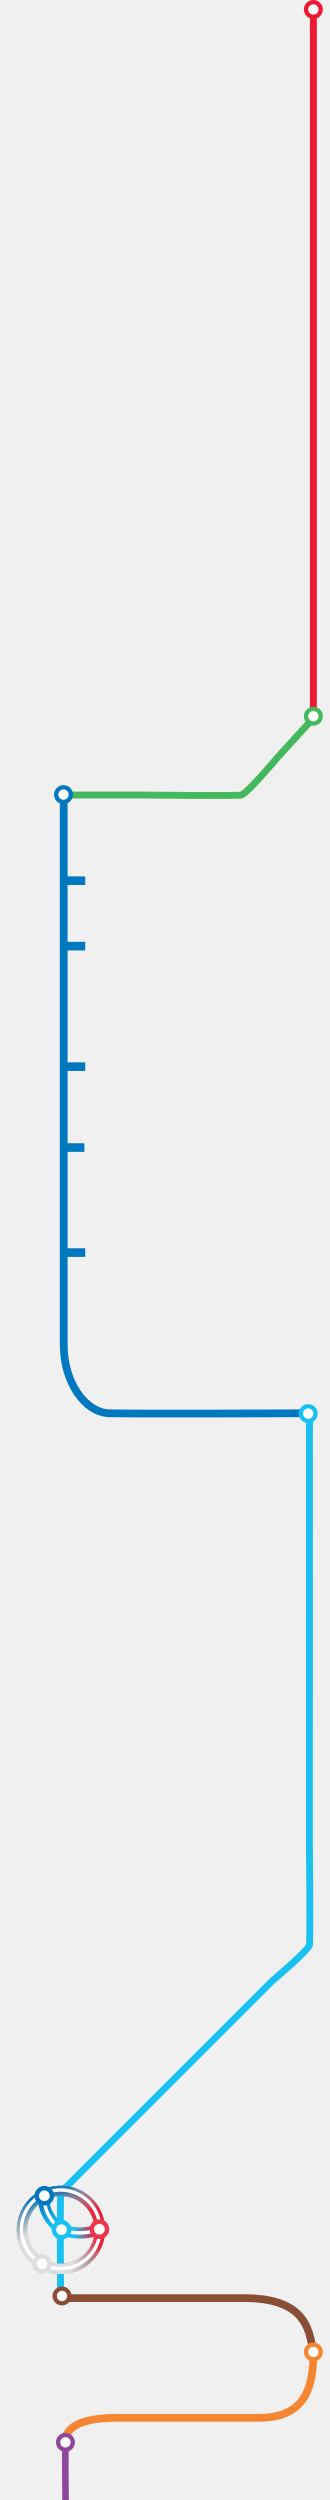
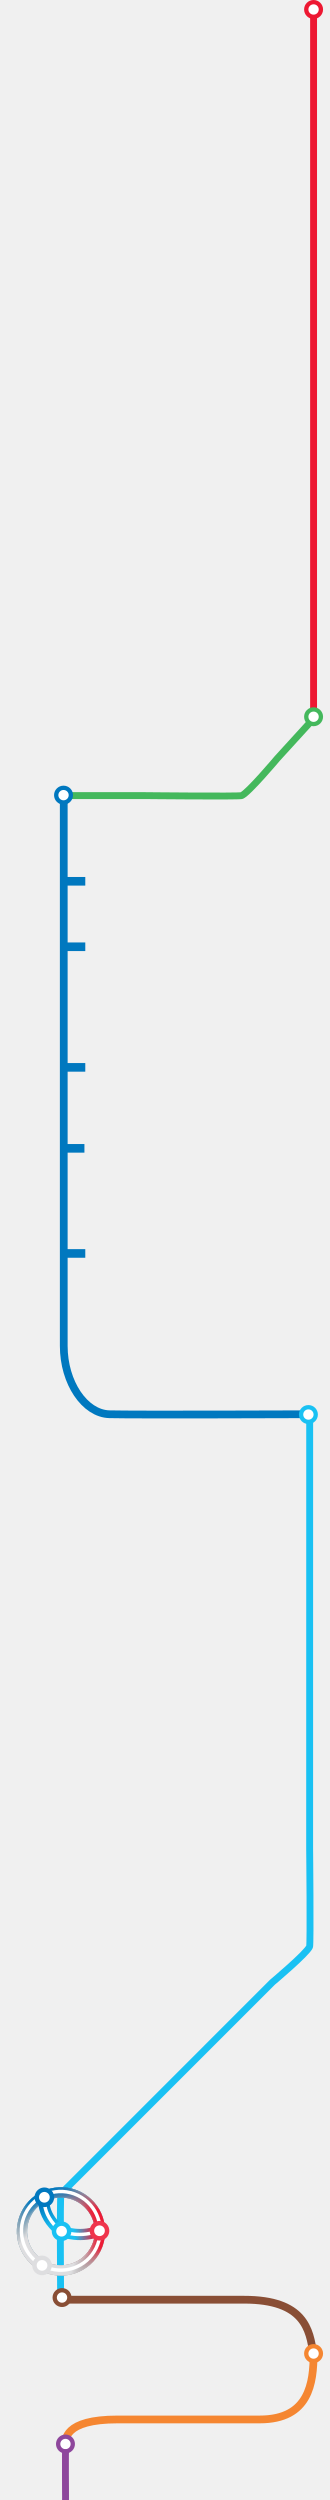
- <svg xmlns="http://www.w3.org/2000/svg" width="383" height="2904" viewBox="0 0 383 2904" fill="none">
+ <svg xmlns="http://www.w3.org/2000/svg" width="383" height="2902" viewBox="0 0 383 2902" fill="none">
  <path d="M360 16H368V830H360V16Z" fill="#ED1832" />
  <path fill-rule="evenodd" clip-rule="evenodd" d="M363.459 828.845L369.371 834.234L324.867 883.055L324.819 883.112C324.754 883.189 324.658 883.303 324.532 883.452C324.28 883.75 323.912 884.186 323.44 884.741C322.497 885.851 321.142 887.439 319.492 889.353C316.196 893.179 311.715 898.317 306.991 903.552C302.274 908.778 297.279 914.141 292.959 918.4C290.803 920.527 288.77 922.422 286.997 923.902C285.349 925.277 283.538 926.629 281.903 927.258C281.267 927.502 280.571 927.576 280.333 927.602L280.302 927.605C279.908 927.647 279.435 927.682 278.919 927.712C277.877 927.771 276.484 927.82 274.814 927.861C271.466 927.942 266.874 927.993 261.48 928.02C250.685 928.075 236.589 928.039 222.602 927.965C208.612 927.892 194.719 927.781 184.324 927.69C179.127 927.644 174.803 927.602 171.779 927.572C170.267 927.558 169.08 927.546 168.27 927.537L167.109 927.525L167.071 927.524L167.049 927.524L167.03 927.524L76.219 927.524L76.219 919.524L167.093 919.524L167.114 919.525L167.071 923.524C167.114 919.525 167.115 919.525 167.115 919.525L168.352 919.538C169.161 919.546 170.347 919.558 171.858 919.573C174.88 919.603 179.201 919.644 184.395 919.69C194.784 919.782 208.667 919.892 222.644 919.965C236.624 920.039 250.686 920.075 261.439 920.02C266.819 919.993 271.349 919.942 274.62 919.863C276.26 919.823 277.551 919.777 278.461 919.725C278.81 919.705 279.078 919.685 279.276 919.667C279.281 919.664 279.287 919.661 279.293 919.658C279.458 919.565 279.67 919.434 279.931 919.255C280.458 918.895 281.106 918.398 281.872 917.759C283.404 916.48 285.261 914.756 287.342 912.704C291.498 908.606 296.374 903.376 301.052 898.192C305.722 893.017 310.159 887.929 313.432 884.131C315.067 882.233 316.41 880.659 317.343 879.561C317.81 879.012 318.174 878.582 318.421 878.289C318.544 878.143 318.638 878.032 318.701 877.957L318.795 877.845C318.795 877.845 318.795 877.845 321.857 880.419L318.795 877.845L318.847 877.784L363.459 828.845ZM279.617 919.628C279.617 919.628 279.601 919.632 279.562 919.637C279.596 919.63 279.617 919.628 279.617 919.628Z" fill="#44B85C" />
  <circle cx="364" cy="832" r="11" fill="#44B85C" />
  <circle cx="364" cy="832" r="6" fill="white" />
  <circle cx="73.747" cy="923" r="11" fill="#0078BF" />
  <path d="M74 929C74 929 74 1519.43 74 1562.29C74 1605.14 98.457 1640.85 126.907 1641.65C155.356 1642.44 357 1641.65 357 1641.65" stroke="#0078BF" stroke-width="9" />
  <circle cx="73.747" cy="923" r="6" fill="white" />
  <rect x="77" y="1234" width="22" height="10" fill="#0078BF" />
  <rect x="76" y="1328" width="22" height="10" fill="#0078BF" />
  <rect x="77" y="1450" width="22" height="10" fill="#0078BF" />
  <rect x="77" y="1094" width="22" height="10" fill="#0078BF" />
  <rect x="77" y="1018" width="22" height="10" fill="#0078BF" />
  <path fill-rule="evenodd" clip-rule="evenodd" d="M74.843 2536.74L72.941 2549.93L318.946 2303.93L319.271 2303.65C319.569 2303.4 320.005 2303.03 320.561 2302.56C321.671 2301.62 323.26 2300.26 325.175 2298.62C329.003 2295.32 334.143 2290.84 339.381 2286.12C344.61 2281.41 349.976 2276.42 354.237 2272.1C356.365 2269.94 358.261 2267.91 359.742 2266.14C361.117 2264.49 362.471 2262.68 363.101 2261.05C363.345 2260.41 363.42 2259.72 363.445 2259.48L363.448 2259.45C363.491 2259.05 363.526 2258.58 363.556 2258.06C363.616 2257.02 363.666 2255.63 363.707 2253.96C363.79 2250.61 363.844 2246.02 363.874 2240.63C363.935 2229.83 363.906 2215.73 363.84 2201.75C363.774 2187.76 363.672 2173.86 363.586 2163.47C363.543 2158.27 363.504 2153.95 363.475 2150.92C363.461 2149.41 363.45 2148.23 363.442 2147.42L363.431 2146.25L363.43 2146.22L363.43 2146.19L363.43 2146.18L363.43 2146.18L363.48 1644H355.48L355.43 2146.23L355.43 2146.26L359.43 2146.21C355.43 2146.26 355.43 2146.26 355.43 2146.26L355.43 2146.26L355.442 2147.49C355.45 2148.3 355.462 2149.49 355.476 2151C355.504 2154.02 355.543 2158.34 355.586 2163.54C355.672 2173.93 355.775 2187.81 355.84 2201.79C355.906 2215.77 355.935 2229.83 355.874 2240.58C355.844 2245.96 355.791 2250.49 355.71 2253.76C355.669 2255.4 355.622 2256.69 355.569 2257.6C355.549 2257.95 355.529 2258.22 355.512 2258.42C355.508 2258.42 355.505 2258.43 355.502 2258.43C355.409 2258.6 355.277 2258.81 355.099 2259.07C354.738 2259.6 354.241 2260.25 353.602 2261.01C352.322 2262.54 350.597 2264.4 348.544 2266.48C344.443 2270.63 339.211 2275.51 334.024 2280.18C328.847 2284.85 323.756 2289.28 319.956 2292.55C318.057 2294.19 316.483 2295.53 315.384 2296.46C315.005 2296.78 314.682 2297.06 314.423 2297.28C314.306 2297.37 314.202 2297.46 314.112 2297.54C314.013 2297.62 313.735 2297.86 313.669 2297.91L313.668 2297.91C313.668 2297.91 314.472 2299.04 317.044 2302.1L313.668 2297.91L313.534 2298.03L74.843 2536.74ZM355.472 2258.76C355.472 2258.76 355.476 2258.74 355.481 2258.7C355.474 2258.74 355.472 2258.76 355.472 2258.76Z" fill="#19C1F3" />
  <path fill-rule="evenodd" clip-rule="evenodd" d="M74.571 2548.92C74.571 2548.92 74.567 2548.94 74.562 2548.97C74.569 2548.94 74.571 2548.92 74.571 2548.92Z" fill="#19C1F3" />
  <path fill-rule="evenodd" clip-rule="evenodd" d="M74.571 2548.92C74.571 2548.92 74.567 2548.94 74.562 2548.97C74.569 2548.94 74.571 2548.92 74.571 2548.92Z" fill="#19C1F3" />
  <path fill-rule="evenodd" clip-rule="evenodd" d="M76.168 2546.99C77.255 2545.69 78.712 2544.15 80.45 2542.44L74.843 2536.74C73.008 2538.54 71.349 2540.28 70.029 2541.86C68.784 2543.35 67.568 2545.01 66.948 2546.61C66.701 2547.25 66.626 2547.94 66.6 2548.18L66.596 2548.21C66.552 2548.6 66.517 2549.08 66.486 2549.59C66.423 2550.63 66.37 2552.03 66.325 2553.7C66.234 2557.05 66.17 2561.64 66.127 2567.03C66.042 2577.83 66.038 2591.92 66.072 2605.91C66.106 2619.9 66.177 2633.79 66.239 2644.19C66.27 2649.39 66.299 2653.71 66.321 2656.73C66.331 2658.25 66.34 2659.43 66.346 2660.24L66.342 2670H70.247H74.352L74.355 2661.42L74.346 2660.18C74.34 2659.37 74.331 2658.19 74.321 2656.68C74.299 2653.65 74.27 2649.33 74.239 2644.14C74.177 2633.75 74.106 2619.87 74.072 2605.89C74.038 2591.91 74.042 2577.85 74.127 2567.09C74.17 2561.71 74.233 2557.18 74.322 2553.91C74.366 2552.27 74.416 2550.98 74.471 2550.07C74.493 2549.72 74.513 2549.44 74.532 2549.24C74.757 2548.83 75.251 2548.09 76.168 2546.99ZM74.571 2548.92C74.571 2548.92 74.567 2548.94 74.562 2548.97C74.569 2548.94 74.571 2548.92 74.571 2548.92Z" fill="#19C1F3" />
  <g filter="url(#filter0_b)">
    <path d="M90.532 2549.49C68.022 2538.58 40.932 2547.99 30.024 2570.5C19.117 2593.01 28.523 2620.1 51.033 2631.01C73.543 2641.91 100.633 2632.51 111.541 2610C122.448 2587.49 113.042 2560.4 90.532 2549.49Z" stroke="url(#paint0_radial)" stroke-width="12" />
  </g>
  <g filter="url(#filter1_b)">
    <path d="M90.75 2549.04C67.991 2538.01 40.602 2547.52 29.574 2570.28C18.547 2593.04 28.056 2620.43 50.815 2631.46C73.573 2642.48 100.963 2632.97 111.991 2610.22C123.018 2587.46 113.509 2560.07 90.75 2549.04Z" stroke="url(#paint1_radial)" stroke-width="11" />
  </g>
  <g filter="url(#filter2_b)">
    <path d="M90.532 2549.49C68.022 2538.58 40.932 2547.99 30.024 2570.5C19.117 2593.01 28.523 2620.1 51.033 2631.01C73.543 2641.91 100.633 2632.51 111.541 2610C122.448 2587.49 113.042 2560.4 90.532 2549.49Z" stroke="url(#paint2_radial)" stroke-width="12" />
  </g>
  <g filter="url(#filter3_b)">
    <path d="M90.532 2549.49C68.022 2538.58 40.932 2547.99 30.024 2570.5C19.117 2593.01 28.523 2620.1 51.033 2631.01C73.543 2641.91 100.633 2632.51 111.541 2610C122.448 2587.49 113.042 2560.4 90.532 2549.49Z" stroke="url(#paint3_radial)" stroke-width="12" />
  </g>
  <path d="M118.185 2588.46C94.231 2599.19 73.119 2590.54 73.119 2590.54" stroke="url(#paint4_linear)" stroke-width="13" />
  <path d="M117.481 2588.37C93.528 2599.1 72.416 2590.44 72.416 2590.44" stroke="white" stroke-width="4" />
  <path d="M70.489 2590.03C44.35 2568.43 51.834 2547.1 51.834 2547.1" stroke="url(#paint5_linear)" stroke-width="13" />
  <path d="M90.455 2548.46C67.759 2537.46 40.446 2546.95 29.448 2569.64C18.451 2592.34 27.934 2619.65 50.63 2630.65C73.326 2641.65 100.639 2632.16 111.636 2609.47C122.634 2586.77 113.15 2559.46 90.455 2548.46Z" stroke="white" stroke-width="4" />
  <path d="M71.246 2590.48C45.107 2568.89 52.591 2547.56 52.591 2547.56" stroke="white" stroke-width="4" />
  <circle cx="115.494" cy="2589.46" r="11.398" transform="rotate(-64.1473 115.494 2589.46)" fill="#EF354C" />
  <circle cx="51.503" cy="2550.62" r="11.398" transform="rotate(-64.1473 51.5033 2550.62)" fill="#0078BF" />
  <circle cx="71.475" cy="2590.01" r="11.398" transform="rotate(-64.1473 71.475 2590.01)" fill="#19C1F3" />
  <circle cx="48.797" cy="2629.68" r="11.398" transform="rotate(-64.1473 48.7968 2629.68)" fill="#DEDEE0" />
  <circle cx="115.494" cy="2589.46" r="6.217" transform="rotate(-64.1473 115.494 2589.46)" fill="white" />
  <circle cx="51.503" cy="2550.62" r="6.217" transform="rotate(-64.1473 51.5031 2550.62)" fill="white" />
  <circle cx="71.475" cy="2590.01" r="6.217" transform="rotate(-64.1473 71.4748 2590.01)" fill="white" />
  <circle cx="48.797" cy="2629.68" r="6.217" transform="rotate(-64.1473 48.7966 2629.68)" fill="white" />
  <path d="M69.552 2669.5C142.552 2669.5 189.552 2669.5 283.552 2669.5C353.052 2669.5 359.742 2704.09 363.552 2732.5" stroke="#894E35" stroke-width="9" />
  <path d="M364 2732C364 2766 359 2808.5 301.5 2808.5C260.133 2808.5 199 2808.5 136.5 2808.5C74 2808.5 75.5 2832 75.5 2840" stroke="#F58631" stroke-width="9" />
  <circle cx="358" cy="1642" r="11" fill="#19C1F3" />
  <circle cx="358" cy="1642" r="6" fill="white" />
  <circle cx="72" cy="2667" r="11" fill="#894E35" />
  <circle cx="72" cy="2667" r="6" fill="white" />
  <circle cx="364" cy="2732" r="11" fill="#F58631" />
  <circle cx="364" cy="2732" r="6" fill="white" />
-   <path d="M79.712 2851.12C79.749 2848.31 79.806 2845.95 79.889 2844.25V2842.36L72.386 2842C72.327 2842.54 72.277 2843.27 72.235 2844.14C72.151 2845.88 72.093 2848.27 72.056 2851.09C71.982 2856.71 71.989 2864.05 72.032 2871.34C72.075 2878.63 72.153 2885.87 72.22 2891.28C72.254 2893.99 72.284 2896.25 72.307 2897.82C72.318 2898.61 72.328 2899.23 72.334 2899.65L72.343 2900.25L72.344 2900.28L72.344 2900.29L72.307 2904H74.871H79.876L80 2900.26L80 2900.26L79.99 2899.61C79.984 2899.19 79.975 2898.58 79.963 2897.79C79.941 2896.21 79.876 2891.26 79.876 2891.26C79.876 2891.26 79.731 2878.61 79.688 2871.33C79.646 2864.04 79.638 2856.72 79.712 2851.12Z" fill="#8E479C" />
+   <path d="M79.712 2850.82C79.749 2848.11 79.806 2845.82 79.889 2844.18V2842.35L72.386 2842C72.327 2842.53 72.277 2843.23 72.235 2844.07C72.151 2845.76 72.093 2848.07 72.056 2850.79C71.982 2856.24 71.989 2863.34 72.032 2870.39C72.075 2877.45 72.153 2884.45 72.22 2889.69C72.254 2892.32 72.284 2894.5 72.307 2896.02C72.318 2896.78 72.328 2897.38 72.334 2897.79L72.343 2898.37L72.344 2898.4L72.344 2898.41L72.307 2902H74.871H79.876L80 2898.38L80 2898.38L79.99 2897.76C79.984 2897.35 79.975 2896.75 79.963 2895.99C79.941 2894.47 79.876 2889.67 79.876 2889.67C79.876 2889.67 79.731 2877.43 79.688 2870.38C79.646 2863.33 79.638 2856.24 79.712 2850.82Z" fill="#8E479C" />
  <circle cx="76" cy="2837" r="11" fill="#8E479C" />
  <circle cx="76" cy="2837" r="6" fill="white" />
+   <path d="M79.712 2851.67C79.749 2849.01 79.806 2846.76 79.889 2845.14V2843.35L72.386 2843C72.327 2843.52 72.277 2844.21 72.235 2845.03C72.151 2846.69 72.093 2848.97 72.056 2851.65C71.982 2857 71.989 2863.99 72.032 2870.92C72.075 2877.86 72.153 2884.75 72.22 2889.9C72.254 2892.48 72.284 2894.62 72.307 2896.12C72.318 2896.87 72.328 2897.46 72.334 2897.86L72.343 2898.44L72.344 2898.46L72.344 2898.47L72.307 2902H74.871H79.876L80 2898.44L80 2898.44L79.99 2897.83C79.984 2897.43 79.975 2896.84 79.963 2896.09C79.941 2894.59 79.876 2889.87 79.876 2889.87C79.876 2889.87 79.731 2877.84 79.688 2870.91C79.646 2863.98 79.638 2857.01 79.712 2851.67Z" fill="#8E479C" />
  <circle cx="364" cy="11" r="11" fill="#ED1832" />
  <circle cx="364" cy="11" r="6" fill="white" />
  <defs>
    <filter id="filter0_b" x="-1.741" y="2517.72" width="145.047" height="145.047" filterUnits="userSpaceOnUse" color-interpolation-filters="sRGB">
      <feFlood flood-opacity="0" result="BackgroundImageFix" />
      <feGaussianBlur in="BackgroundImage" stdDeviation="2" />
      <feComposite in2="SourceAlpha" operator="in" result="effect1_backgroundBlur" />
      <feBlend mode="normal" in="SourceGraphic" in2="effect1_backgroundBlur" result="shape" />
    </filter>
    <filter id="filter1_b" x="-1.741" y="2517.72" width="145.047" height="145.047" filterUnits="userSpaceOnUse" color-interpolation-filters="sRGB">
      <feFlood flood-opacity="0" result="BackgroundImageFix" />
      <feGaussianBlur in="BackgroundImage" stdDeviation="2" />
      <feComposite in2="SourceAlpha" operator="in" result="effect1_backgroundBlur" />
      <feBlend mode="normal" in="SourceGraphic" in2="effect1_backgroundBlur" result="shape" />
    </filter>
    <filter id="filter2_b" x="-1.741" y="2517.72" width="145.047" height="145.047" filterUnits="userSpaceOnUse" color-interpolation-filters="sRGB">
      <feFlood flood-opacity="0" result="BackgroundImageFix" />
      <feGaussianBlur in="BackgroundImage" stdDeviation="2" />
      <feComposite in2="SourceAlpha" operator="in" result="effect1_backgroundBlur" />
      <feBlend mode="normal" in="SourceGraphic" in2="effect1_backgroundBlur" result="shape" />
    </filter>
    <filter id="filter3_b" x="-1.741" y="2517.72" width="145.047" height="145.047" filterUnits="userSpaceOnUse" color-interpolation-filters="sRGB">
      <feFlood flood-opacity="0" result="BackgroundImageFix" />
      <feGaussianBlur in="BackgroundImage" stdDeviation="2" />
      <feComposite in2="SourceAlpha" operator="in" result="effect1_backgroundBlur" />
      <feBlend mode="normal" in="SourceGraphic" in2="effect1_backgroundBlur" result="shape" />
    </filter>
    <radialGradient id="paint0_radial" cx="0" cy="0" r="1" gradientUnits="userSpaceOnUse" gradientTransform="translate(50.7539 2544.85) rotate(93.2581) scale(90.3469 102.156)">
      <stop stop-color="#0078BF" />
      <stop offset="0.969" stop-color="#A1A2A3" />
    </radialGradient>
    <radialGradient id="paint1_radial" cx="0" cy="0" r="1" gradientUnits="userSpaceOnUse" gradientTransform="translate(55.9932 2537.6) rotate(96.0766) scale(97.9998 64.6742)">
      <stop offset="0.348" stop-color="#0078BF" />
      <stop offset="0.969" stop-color="#A1A2A3" stop-opacity="0" />
    </radialGradient>
    <radialGradient id="paint2_radial" cx="0" cy="0" r="1" gradientUnits="userSpaceOnUse" gradientTransform="translate(118.94 2587.1) rotate(176.828) scale(97.1705 64.1269)">
      <stop offset="0.348" stop-color="#ED1B35" />
      <stop offset="0.969" stop-color="#A1A2A3" stop-opacity="0" />
    </radialGradient>
    <radialGradient id="paint3_radial" cx="0" cy="0" r="1" gradientUnits="userSpaceOnUse" gradientTransform="translate(46.9747 2632.25) rotate(-61.992) scale(96.433 63.6401)">
      <stop offset="0.546" stop-color="#DEDEE0" />
      <stop offset="0.969" stop-color="#A1A2A3" stop-opacity="0" />
    </radialGradient>
    <linearGradient id="paint4_linear" x1="118.954" y1="2588.26" x2="80.078" y2="2592.45" gradientUnits="userSpaceOnUse">
      <stop offset="0.25" stop-color="#ED1B35" />
      <stop offset="0.849" stop-color="#19C1F3" />
    </linearGradient>
    <linearGradient id="paint5_linear" x1="65.611" y1="2584.29" x2="55.66" y2="2557.43" gradientUnits="userSpaceOnUse">
      <stop stop-color="#19C1F3" />
      <stop offset="1" stop-color="#0078BF" />
    </linearGradient>
  </defs>
</svg>
